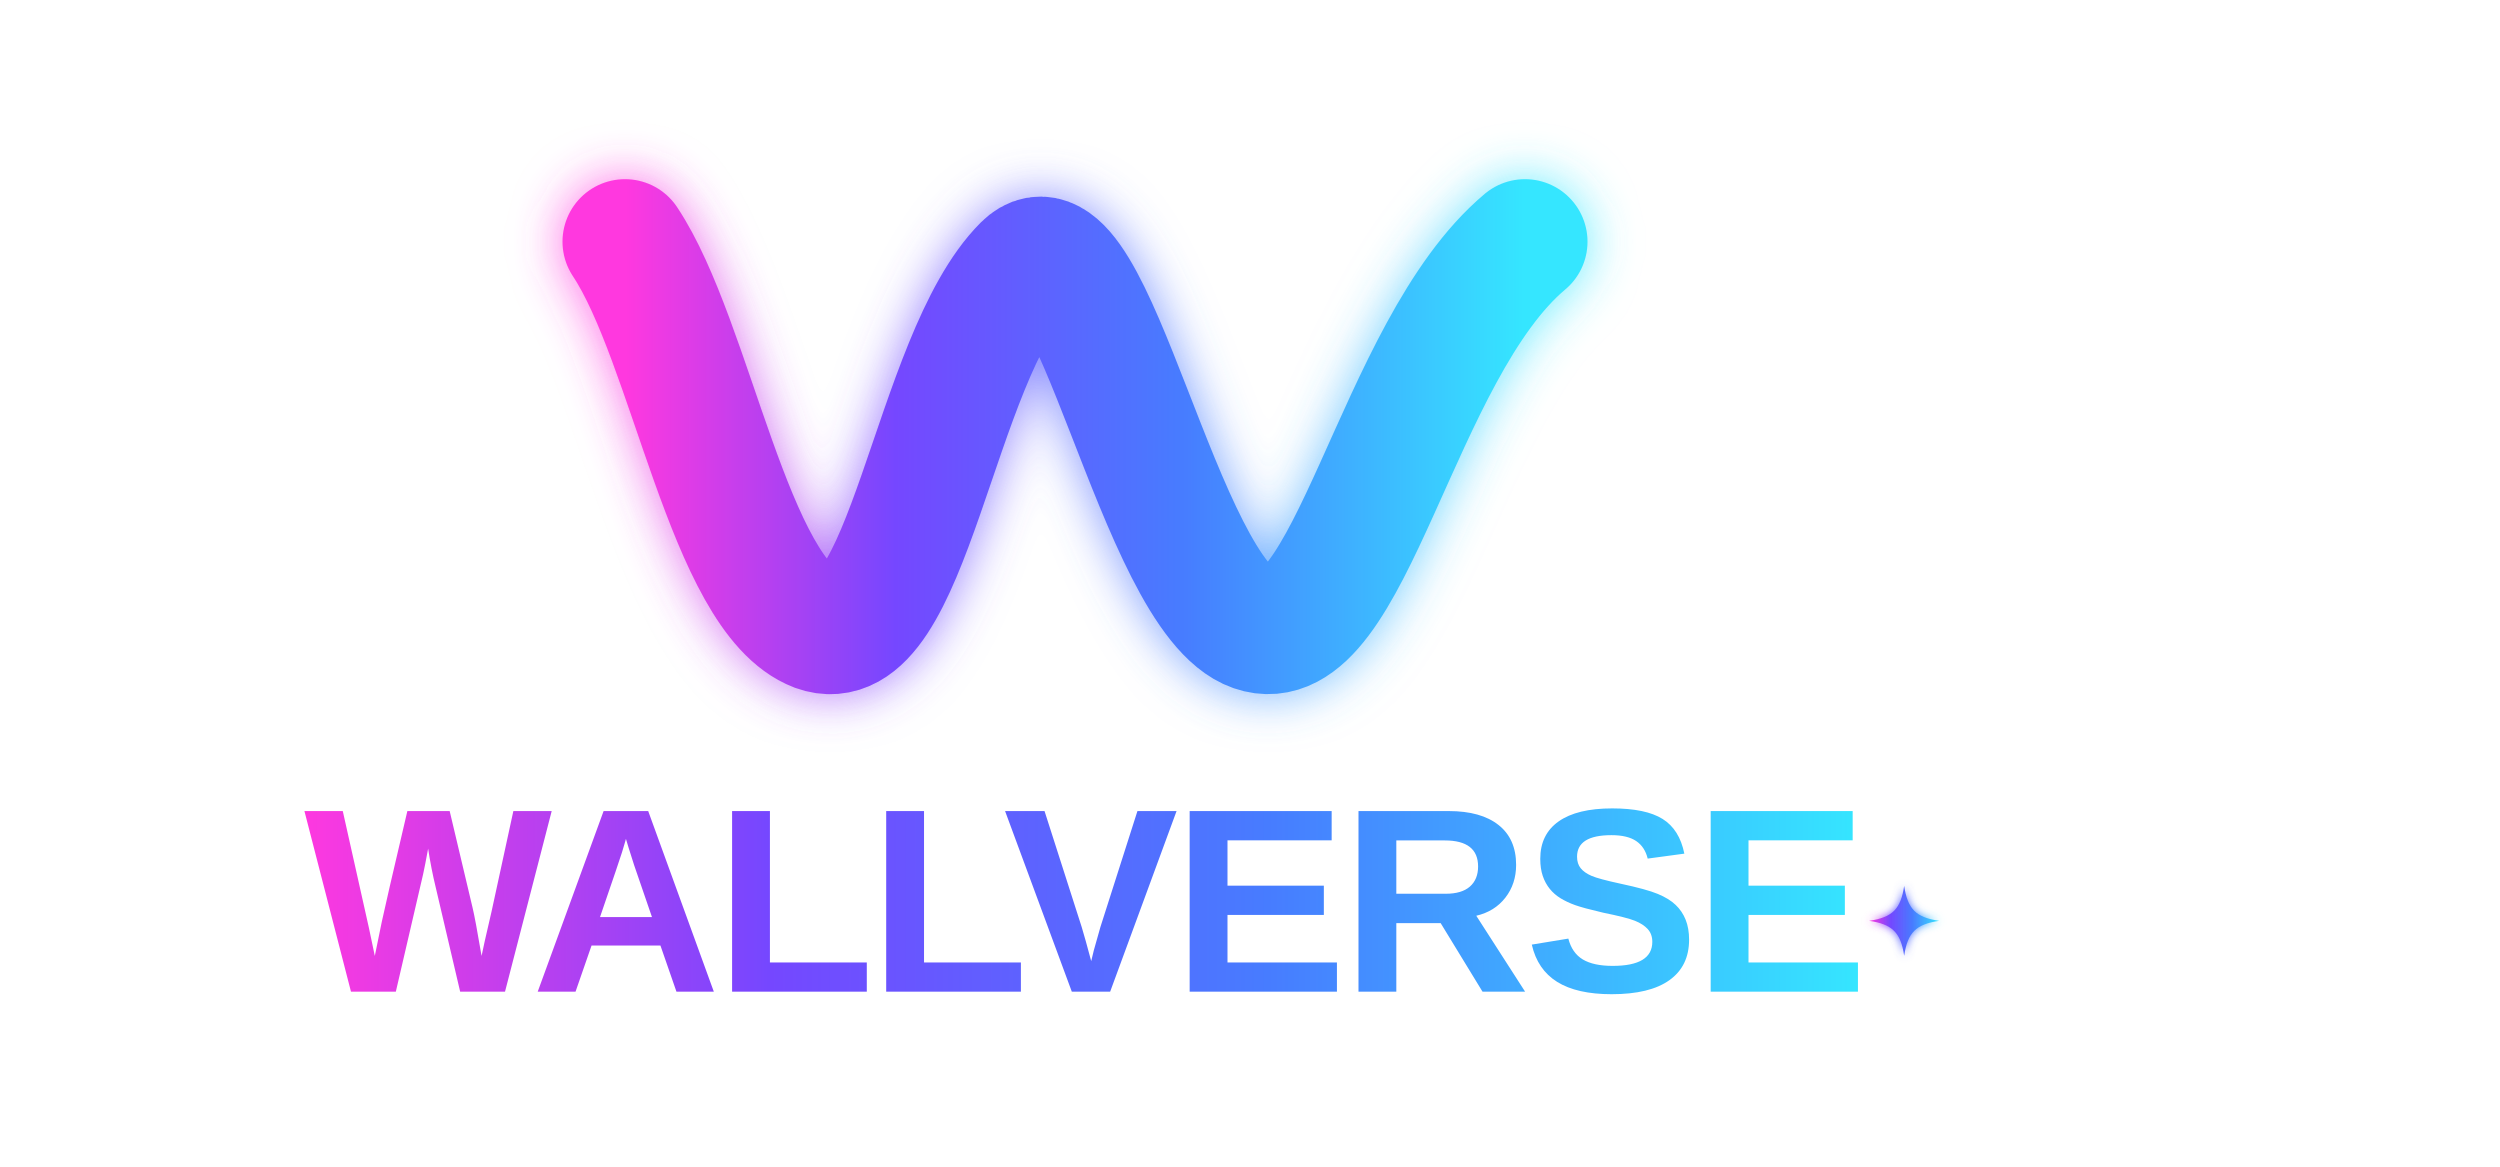
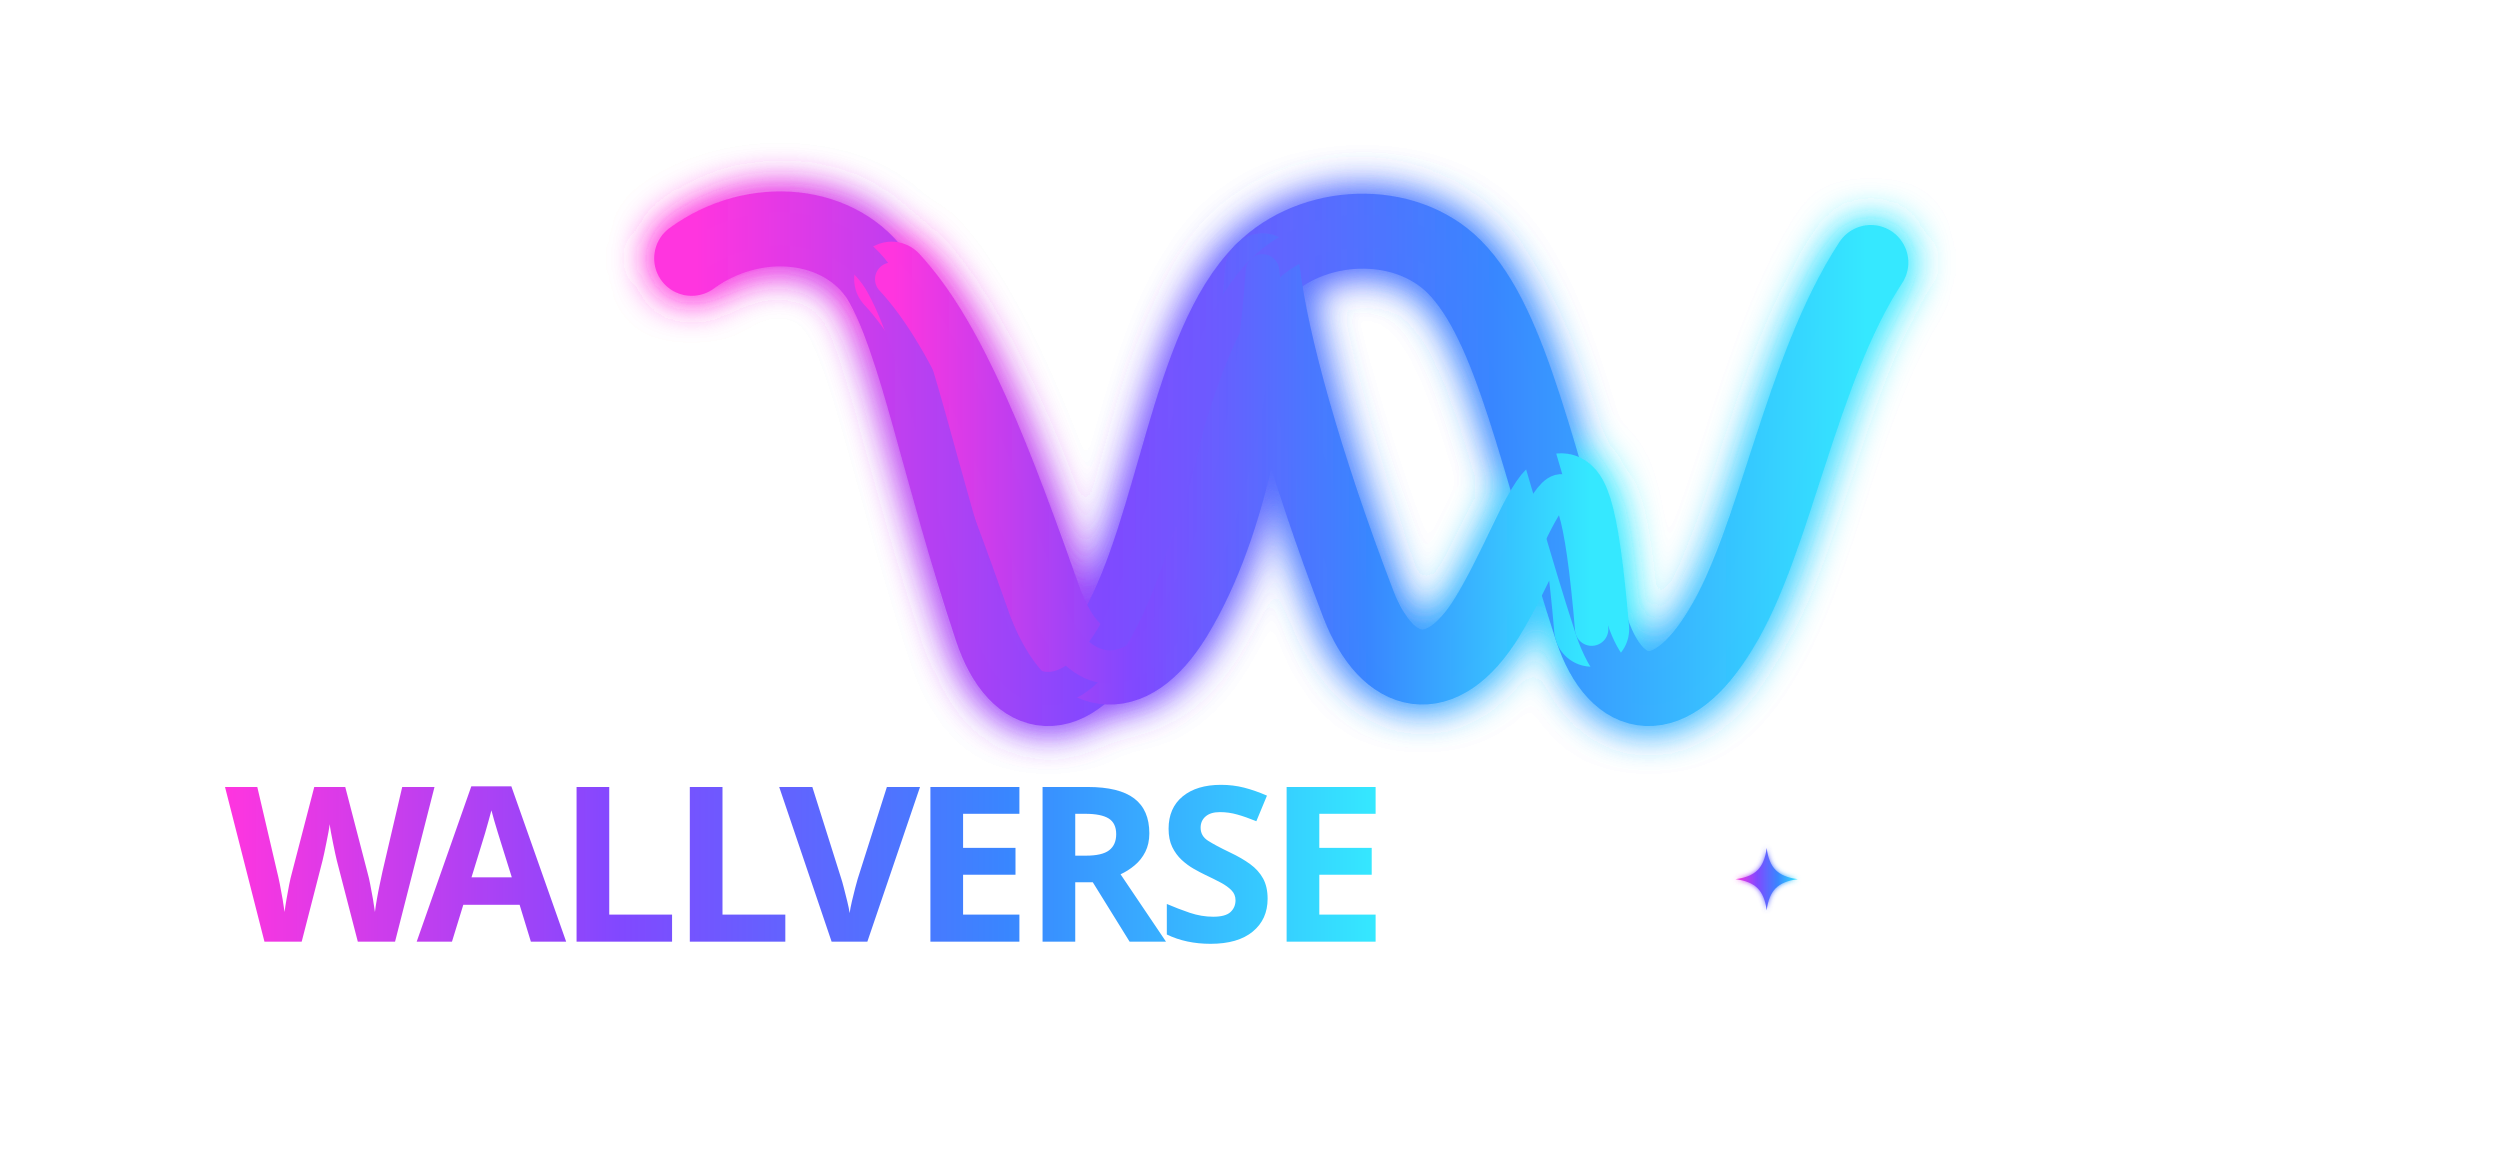
<svg xmlns="http://www.w3.org/2000/svg" viewBox="0 0 600 280" role="img" aria-labelledby="title desc">
  <defs>
-     <linearGradient id="wv" x1="0" y1="0" x2="1" y2="0">
-       <stop offset="0" stop-color="#ff38df" />
-       <stop offset="0.30" stop-color="#7547ff" />
-       <stop offset="0.62" stop-color="#477cff" />
-       <stop offset="1" stop-color="#35e6ff" />
+     <linearGradient id="g" x1="0" y1="0" x2="1" y2="0">
+       <stop offset="0" stop-color="#ff35df" />
+       <stop offset="0.34" stop-color="#8248ff" />
+       <stop offset="0.68" stop-color="#3986ff" />
+       <stop offset="1" stop-color="#35e8ff" />
    </linearGradient>
-     <filter id="wglow" x="-30%" y="-40%" width="160%" height="190%">
-       <feGaussianBlur stdDeviation="6" />
+     <filter id="glow" x="-50%" y="-60%" width="200%" height="220%">
+       <feGaussianBlur stdDeviation="5" result="b" />
+       <feMerge>
+         <feMergeNode in="b" />
+         <feMergeNode in="b" />
+         <feMergeNode in="SourceGraphic" />
+       </feMerge>
    </filter>
-     <filter id="smallglow" x="-80%" y="-80%" width="260%" height="260%">
-       <feGaussianBlur stdDeviation="3.5" result="blur" />
+     <filter id="sg" x="-100%" y="-100%" width="300%" height="300%">
+       <feGaussianBlur stdDeviation="3" result="b" />
      <feMerge>
-         <feMergeNode in="blur" />
+         <feMergeNode in="b" />
        <feMergeNode in="SourceGraphic" />
      </feMerge>
    </filter>
  </defs>
-   <path d="M150 58 C166 82 175 143 196 151 C218 159 224 86 246 64 C262 48 278 143 301 151 C324 159 335 84 366 58" fill="none" stroke="url(#wv)" stroke-width="30" stroke-linecap="round" stroke-linejoin="round" filter="url(#wglow)" opacity="0.75" />
-   <path d="M150 58 C166 82 175 143 196 151 C218 159 224 86 246 64 C262 48 278 143 301 151 C324 159 335 84 366 58" fill="none" stroke="url(#wv)" stroke-width="30" stroke-linecap="round" stroke-linejoin="round" />
-   <text x="73" y="238" fill="url(#wv)" font-family="Montserrat, Poppins, Arial, Helvetica, sans-serif" font-size="63" font-weight="800" letter-spacing="-1.5">WALLVERSE</text>
-   <g transform="translate(457 221) scale(.28)" filter="url(#smallglow)">
-     <path d="M0 -30 C3 -10 10 -3 30 0 C10 3 3 10 0 30 C-3 10 -10 3 -30 0 C-10 -3 -3 -10 0 -30Z" fill="url(#wv)" />
+   <g fill="none" stroke="url(#g)" stroke-width="18" stroke-linecap="round" stroke-linejoin="round" filter="url(#glow)">
+     <path d="M166 62 C181 51 202 53 211 67 C220 82 225 112 238 151 C244 169 257 171 268 151 C282 126 285 83 303 65 C315 53 337 52 349 64 C363 78 369 111 382 151 C388 169 401 171 413 151 C426 130 432 89 449 63" />
+     <path d="M214 67 C228 82 239 111 251 145 C258 163 271 166 282 148 C296 125 301 91 303 65 C305 82 313 111 326 145 C333 163 346 166 357 148 C371 125 377 92 382 151" />
+   </g>
+   <g fill="none" stroke="url(#g)" stroke-width="8" stroke-linecap="round" stroke-linejoin="round">
+     <path d="M166 62 C181 51 202 53 211 67 C220 82 225 112 238 151 C244 169 257 171 268 151 C282 126 285 83 303 65 C315 53 337 52 349 64 C363 78 369 111 382 151 C388 169 401 171 413 151 C426 130 432 89 449 63" />
+     <path d="M214 67 C228 82 239 111 251 145 C258 163 271 166 282 148 C296 125 301 91 303 65 C305 82 313 111 326 145 C333 163 346 166 357 148 C371 125 377 92 382 151" />
+   </g>
+   <text x="54" y="226" fill="url(#g)" font-family="Arial Black,Montserrat,Poppins,sans-serif" font-size="52" font-weight="900" letter-spacing="-2.2">WALLVERSE</text>
+   <g transform="translate(424 211) scale(.22)" filter="url(#sg)">
+     <path d="M0-34C3-12 12-3 34 0 12 3 3 12 0 34-3 12-12 3-34 0-12-3-3-12 0-34Z" fill="url(#g)" />
  </g>
</svg>
